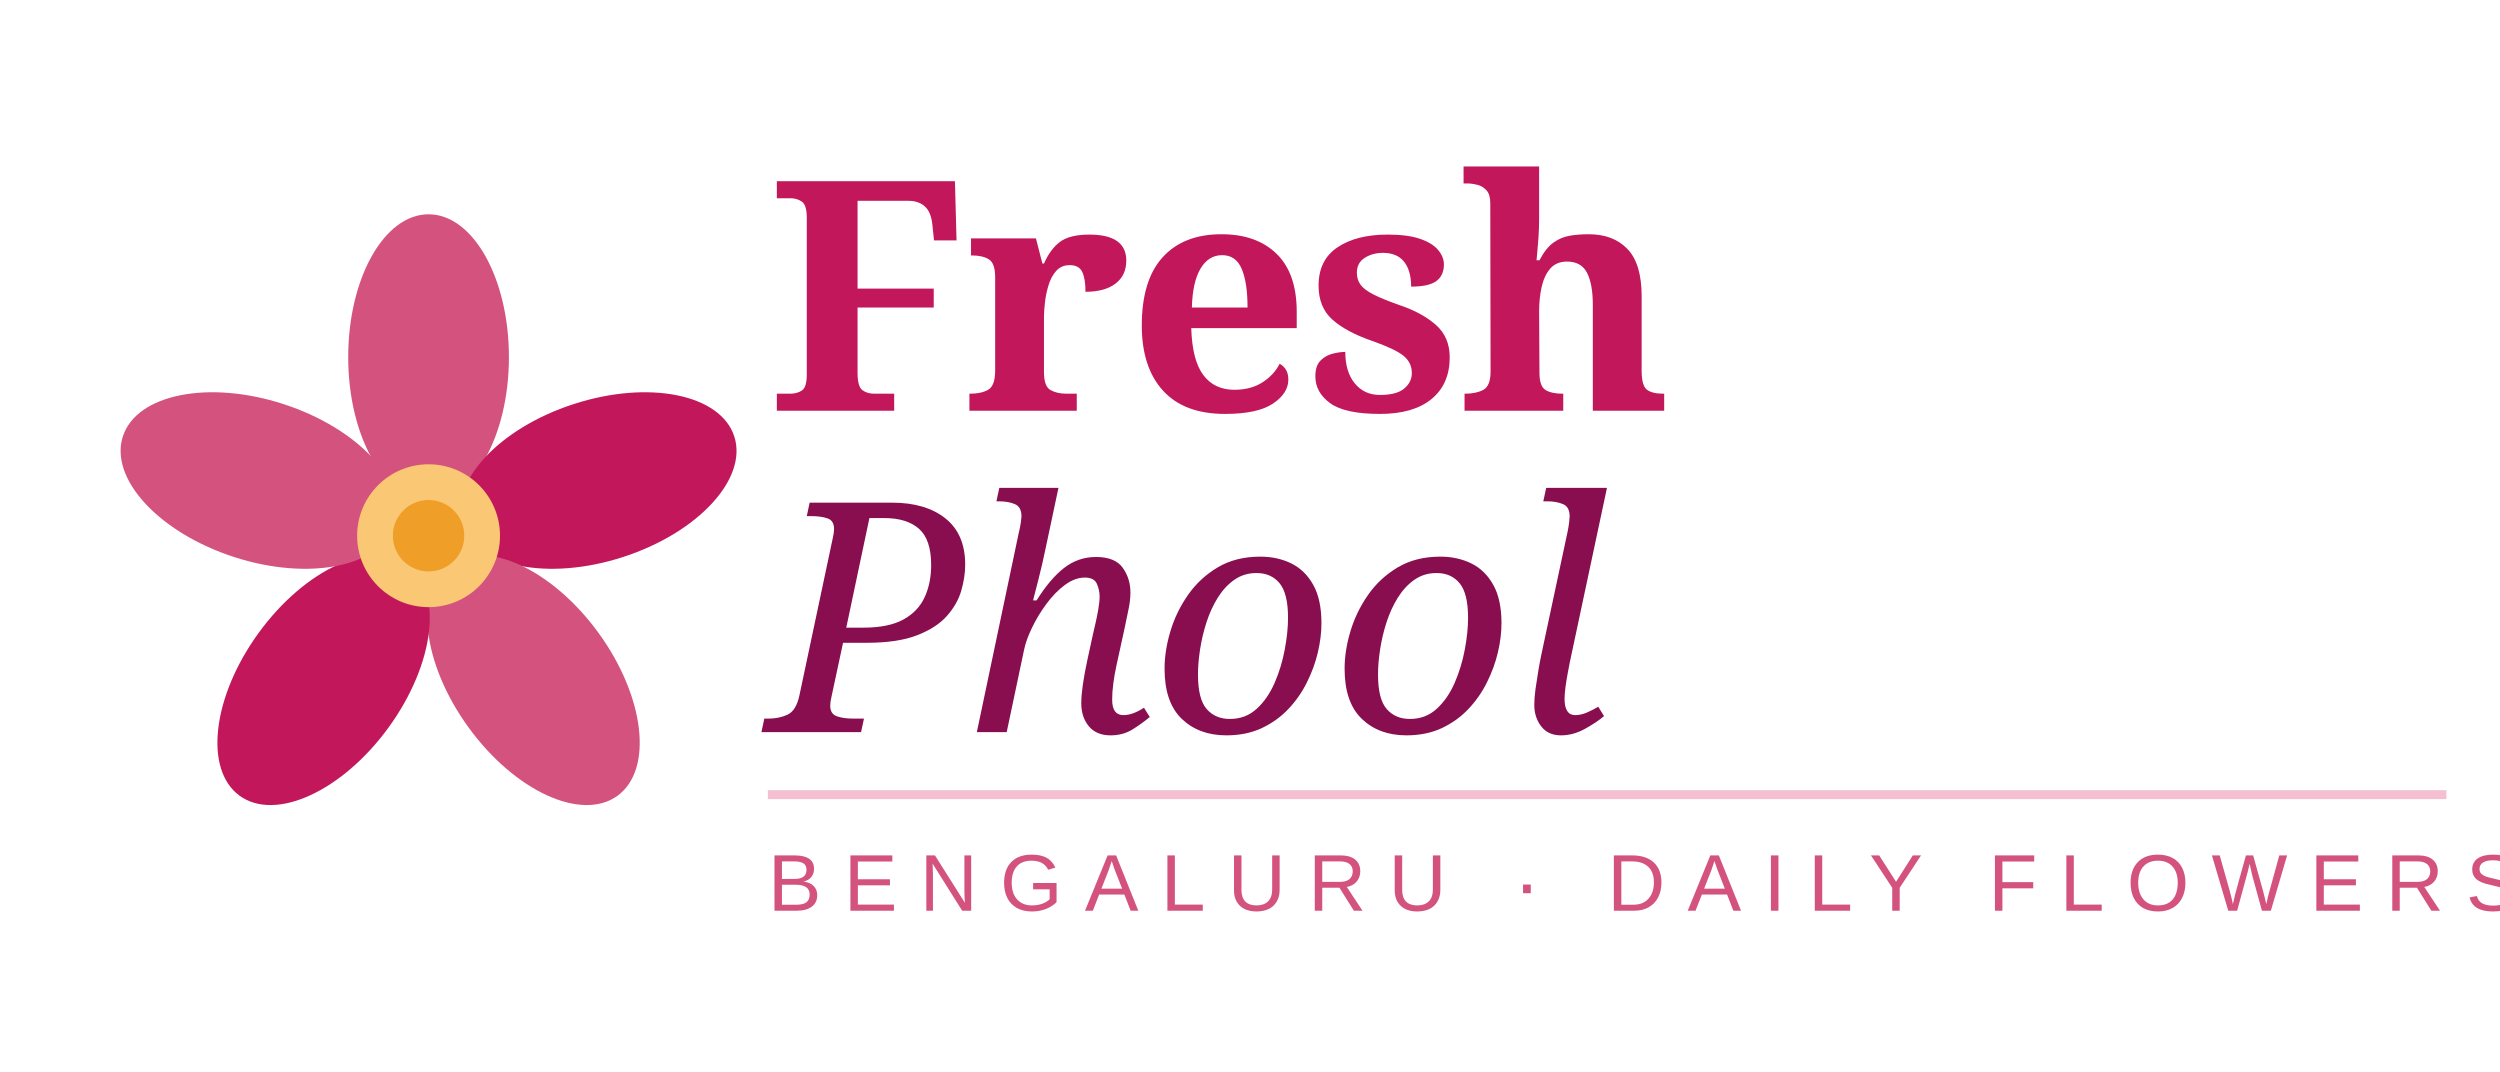
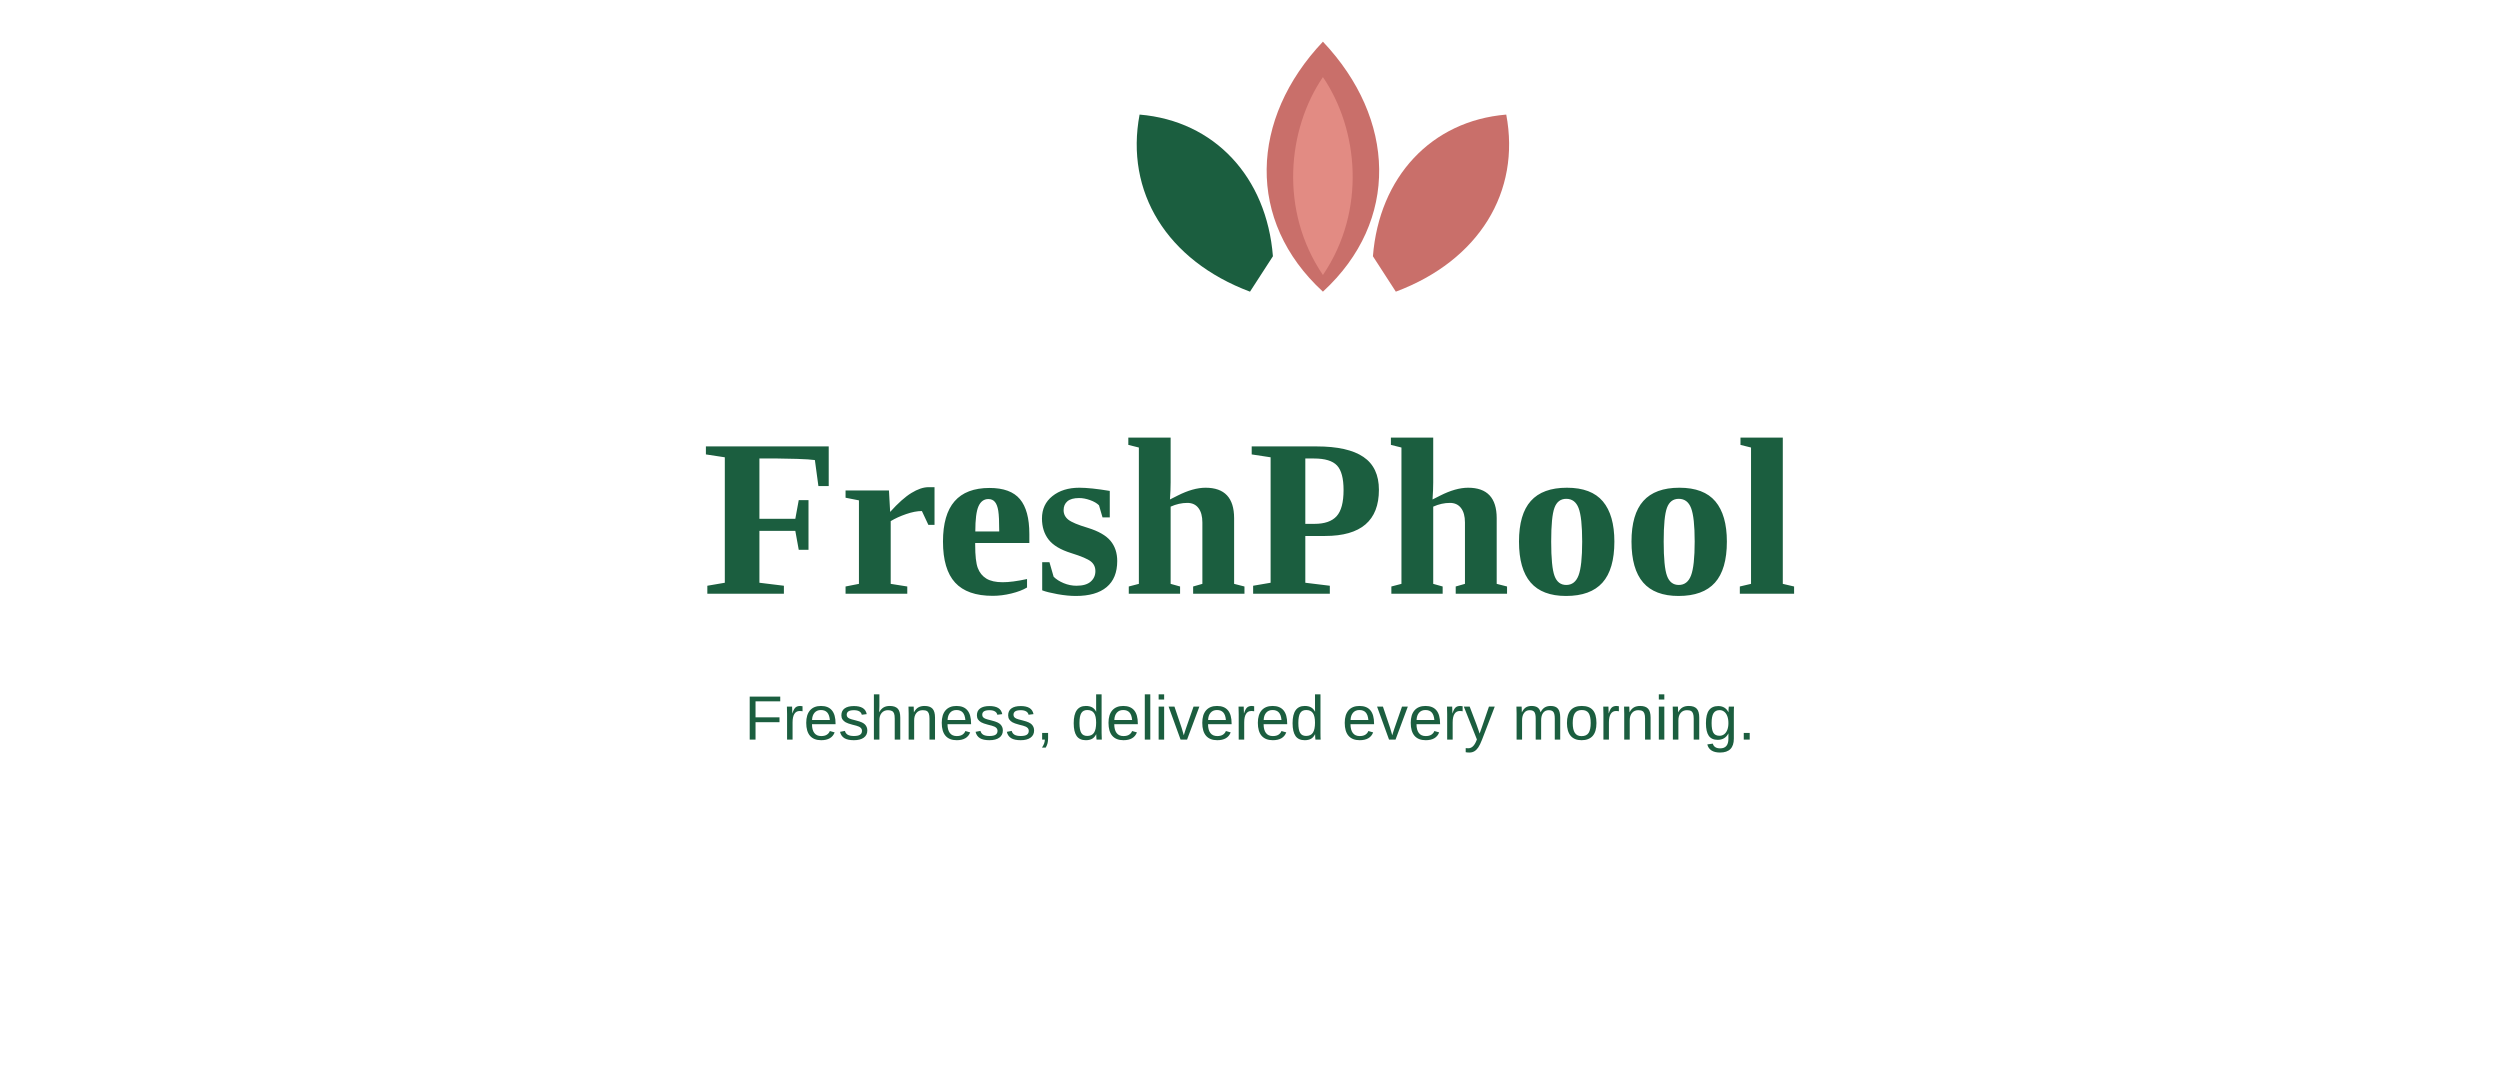
- <svg xmlns="http://www.w3.org/2000/svg" width="560" height="240" viewBox="0 0 560 240">
-   <g transform="translate(96,120)">
-     <ellipse cx="0" cy="-40" rx="18" ry="32" fill="#D4537E" transform="rotate(0)" />
-     <ellipse cx="0" cy="-40" rx="18" ry="32" fill="#C2185B" transform="rotate(72)" />
-     <ellipse cx="0" cy="-40" rx="18" ry="32" fill="#D4537E" transform="rotate(144)" />
-     <ellipse cx="0" cy="-40" rx="18" ry="32" fill="#C2185B" transform="rotate(216)" />
-     <ellipse cx="0" cy="-40" rx="18" ry="32" fill="#D4537E" transform="rotate(288)" />
-     <circle cx="0" cy="0" r="16" fill="#FAC775" />
-     <circle cx="0" cy="0" r="8" fill="#EF9F27" />
+ <svg xmlns="http://www.w3.org/2000/svg" width="1200" height="520" viewBox="0 0 1200 520">
+   <rect width="1200" height="520" fill="none" />
+   <g transform="translate(535 20)">
+     <path d="M65 120 C25 105 5 72 12 35 C48 38 73 65 76 103 Z" fill="#1B5E3F" />
+     <path d="M135 120 C175 105 195 72 188 35 C152 38 127 65 124 103 Z" fill="#C96F6A" />
+     <path d="M100 120 C63 86 65 37 100 0 C135 37 137 86 100 120 Z" fill="#C96F6A" />
+     <path d="M100 112 C79 81 83 42 100 17 C117 42 121 81 100 112 Z" fill="#E28B83" />
  </g>
-   <text x="172" y="92" font-family="Georgia, serif" font-size="72" font-weight="700" fill="#C2185B" letter-spacing="-1">Fresh</text>
-   <text x="172" y="164" font-family="Georgia, serif" font-size="72" font-weight="400" fill="#880E4F" font-style="italic" letter-spacing="-1">Phool</text>
-   <line x1="172" y1="178" x2="548" y2="178" stroke="#F4C0D1" stroke-width="2" />
-   <text x="172" y="204" font-family="Arial, sans-serif" font-size="18" fill="#D4537E" letter-spacing="5">BENGALURU · DAILY FLOWERS</text>
+   <text x="600" y="285" text-anchor="middle" font-family="Georgia, 'Times New Roman', serif" font-size="108" font-weight="700" fill="#1B5E3F">FreshPhool</text>
+   <text x="600" y="355" text-anchor="middle" font-family="Arial, Helvetica, sans-serif" font-size="30" fill="#1B5E3F">Freshness, delivered every morning.</text>
</svg>
